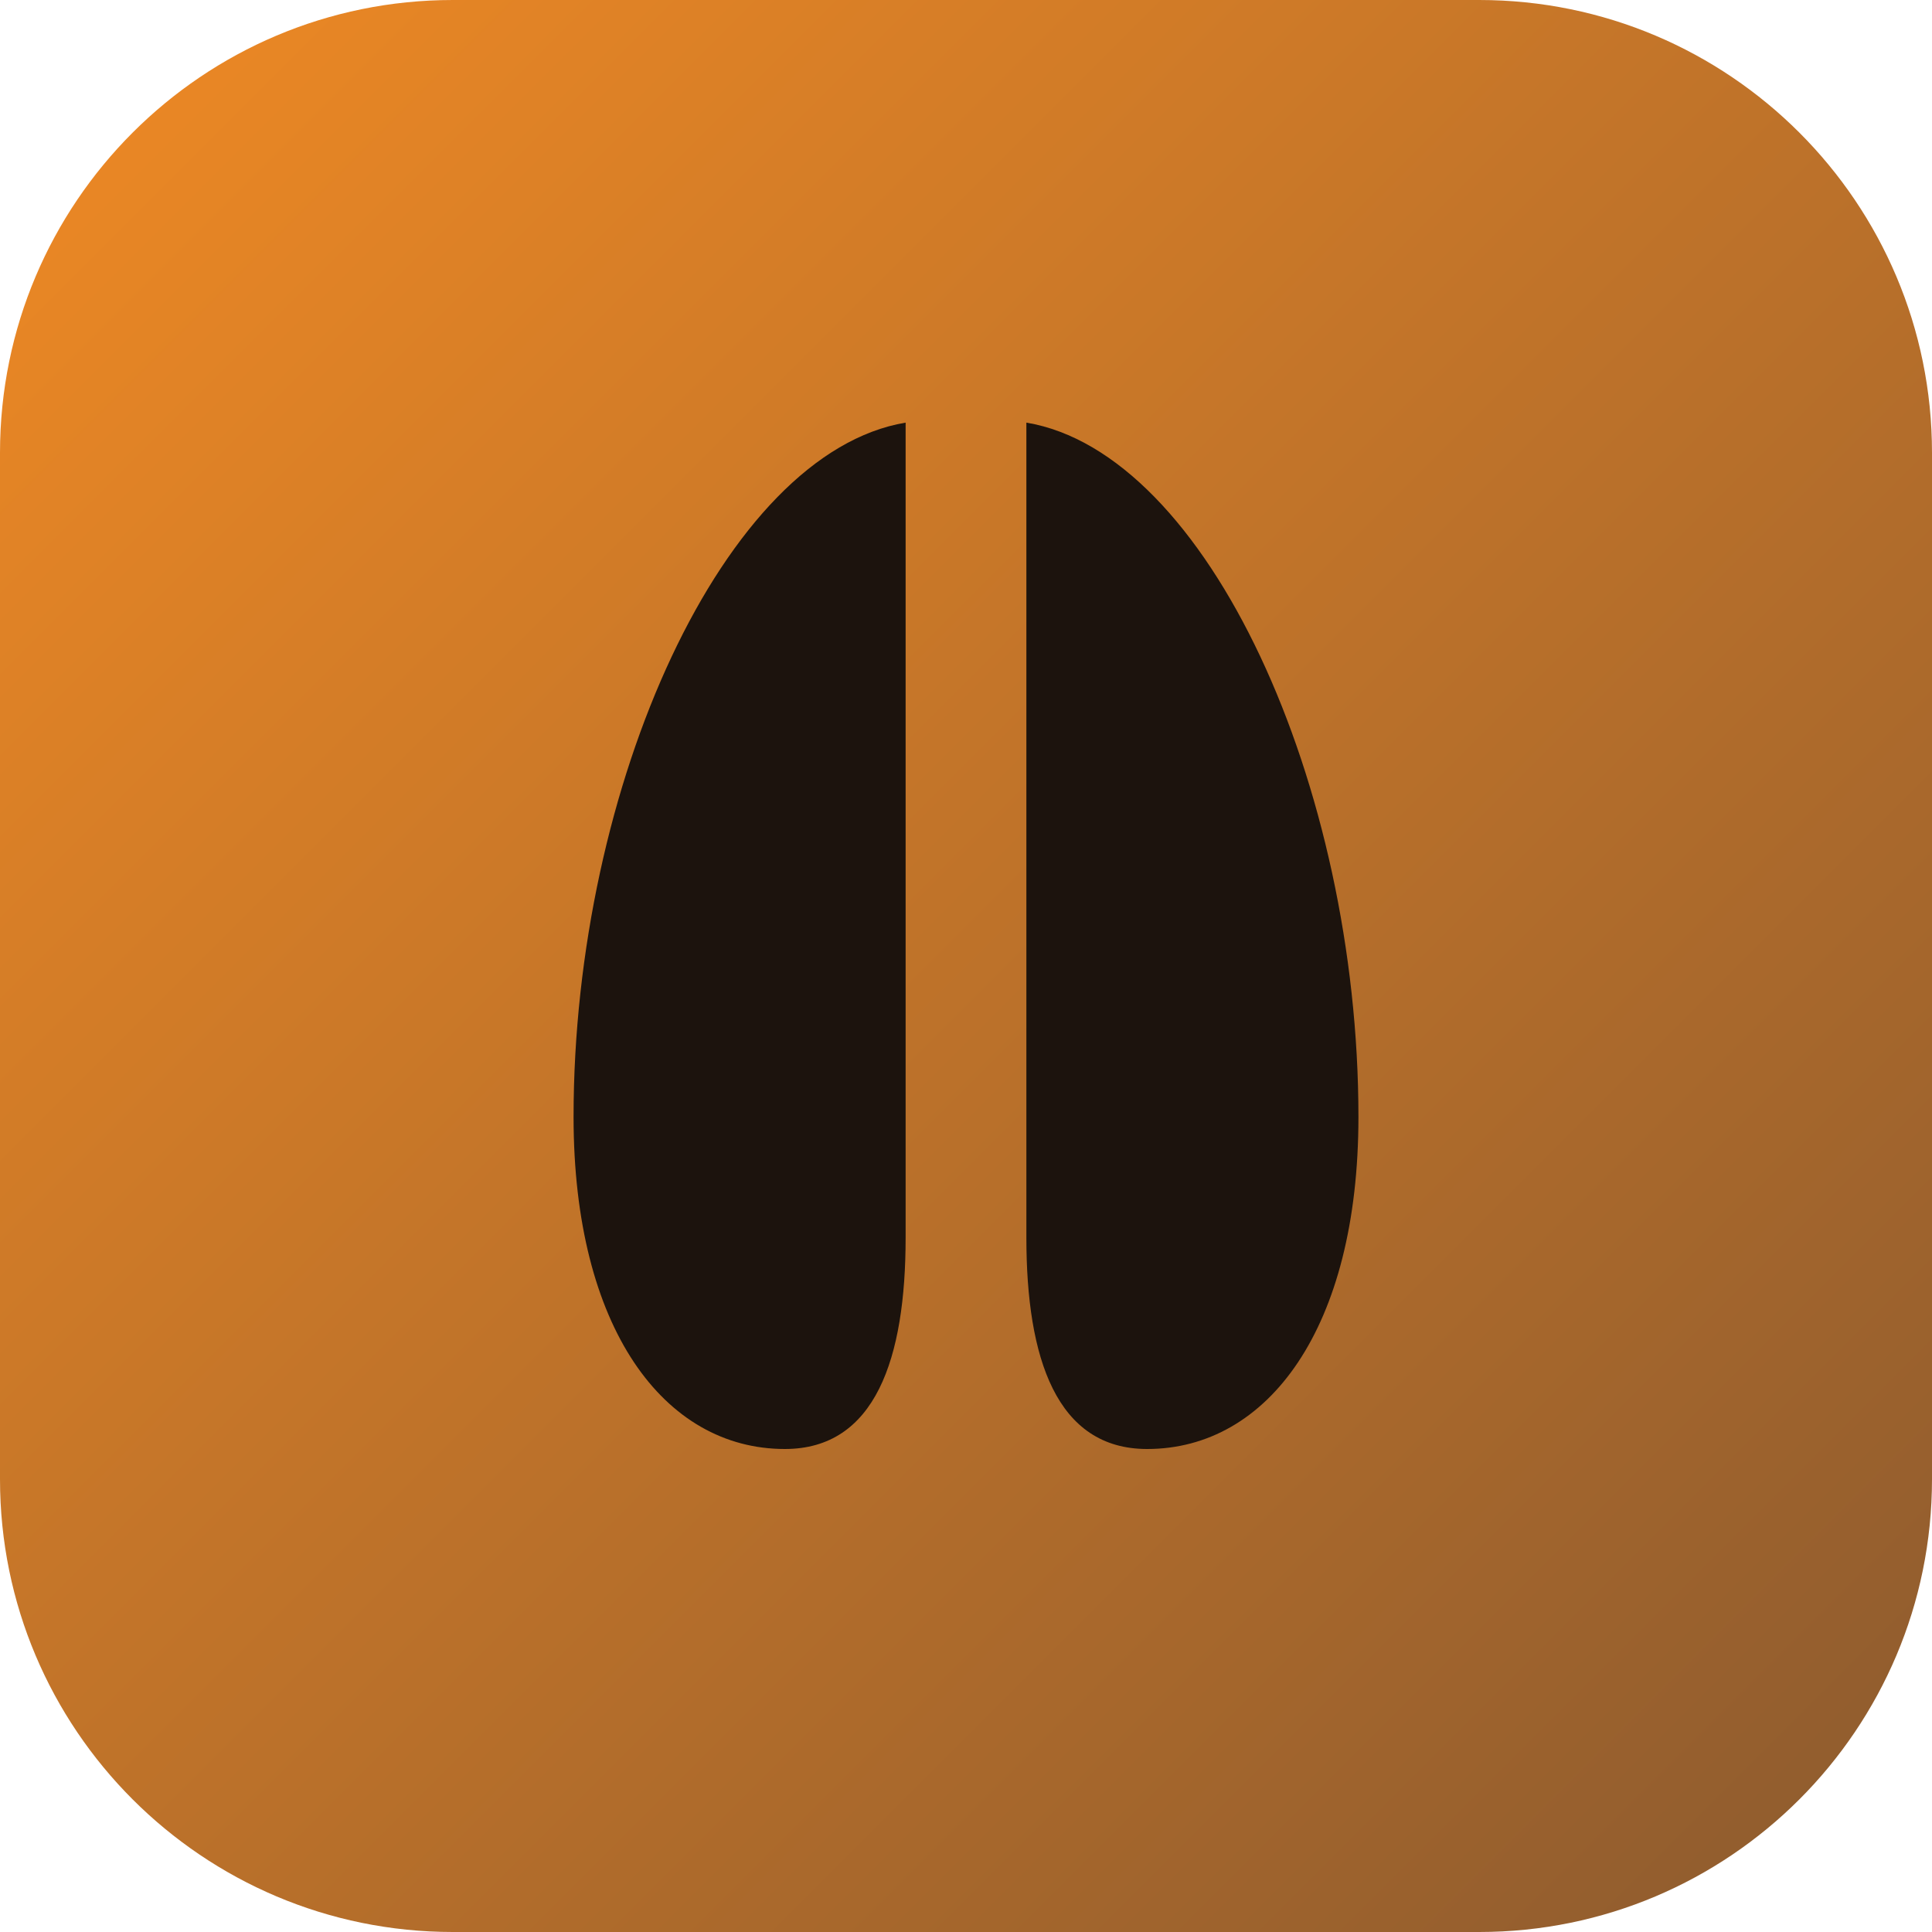
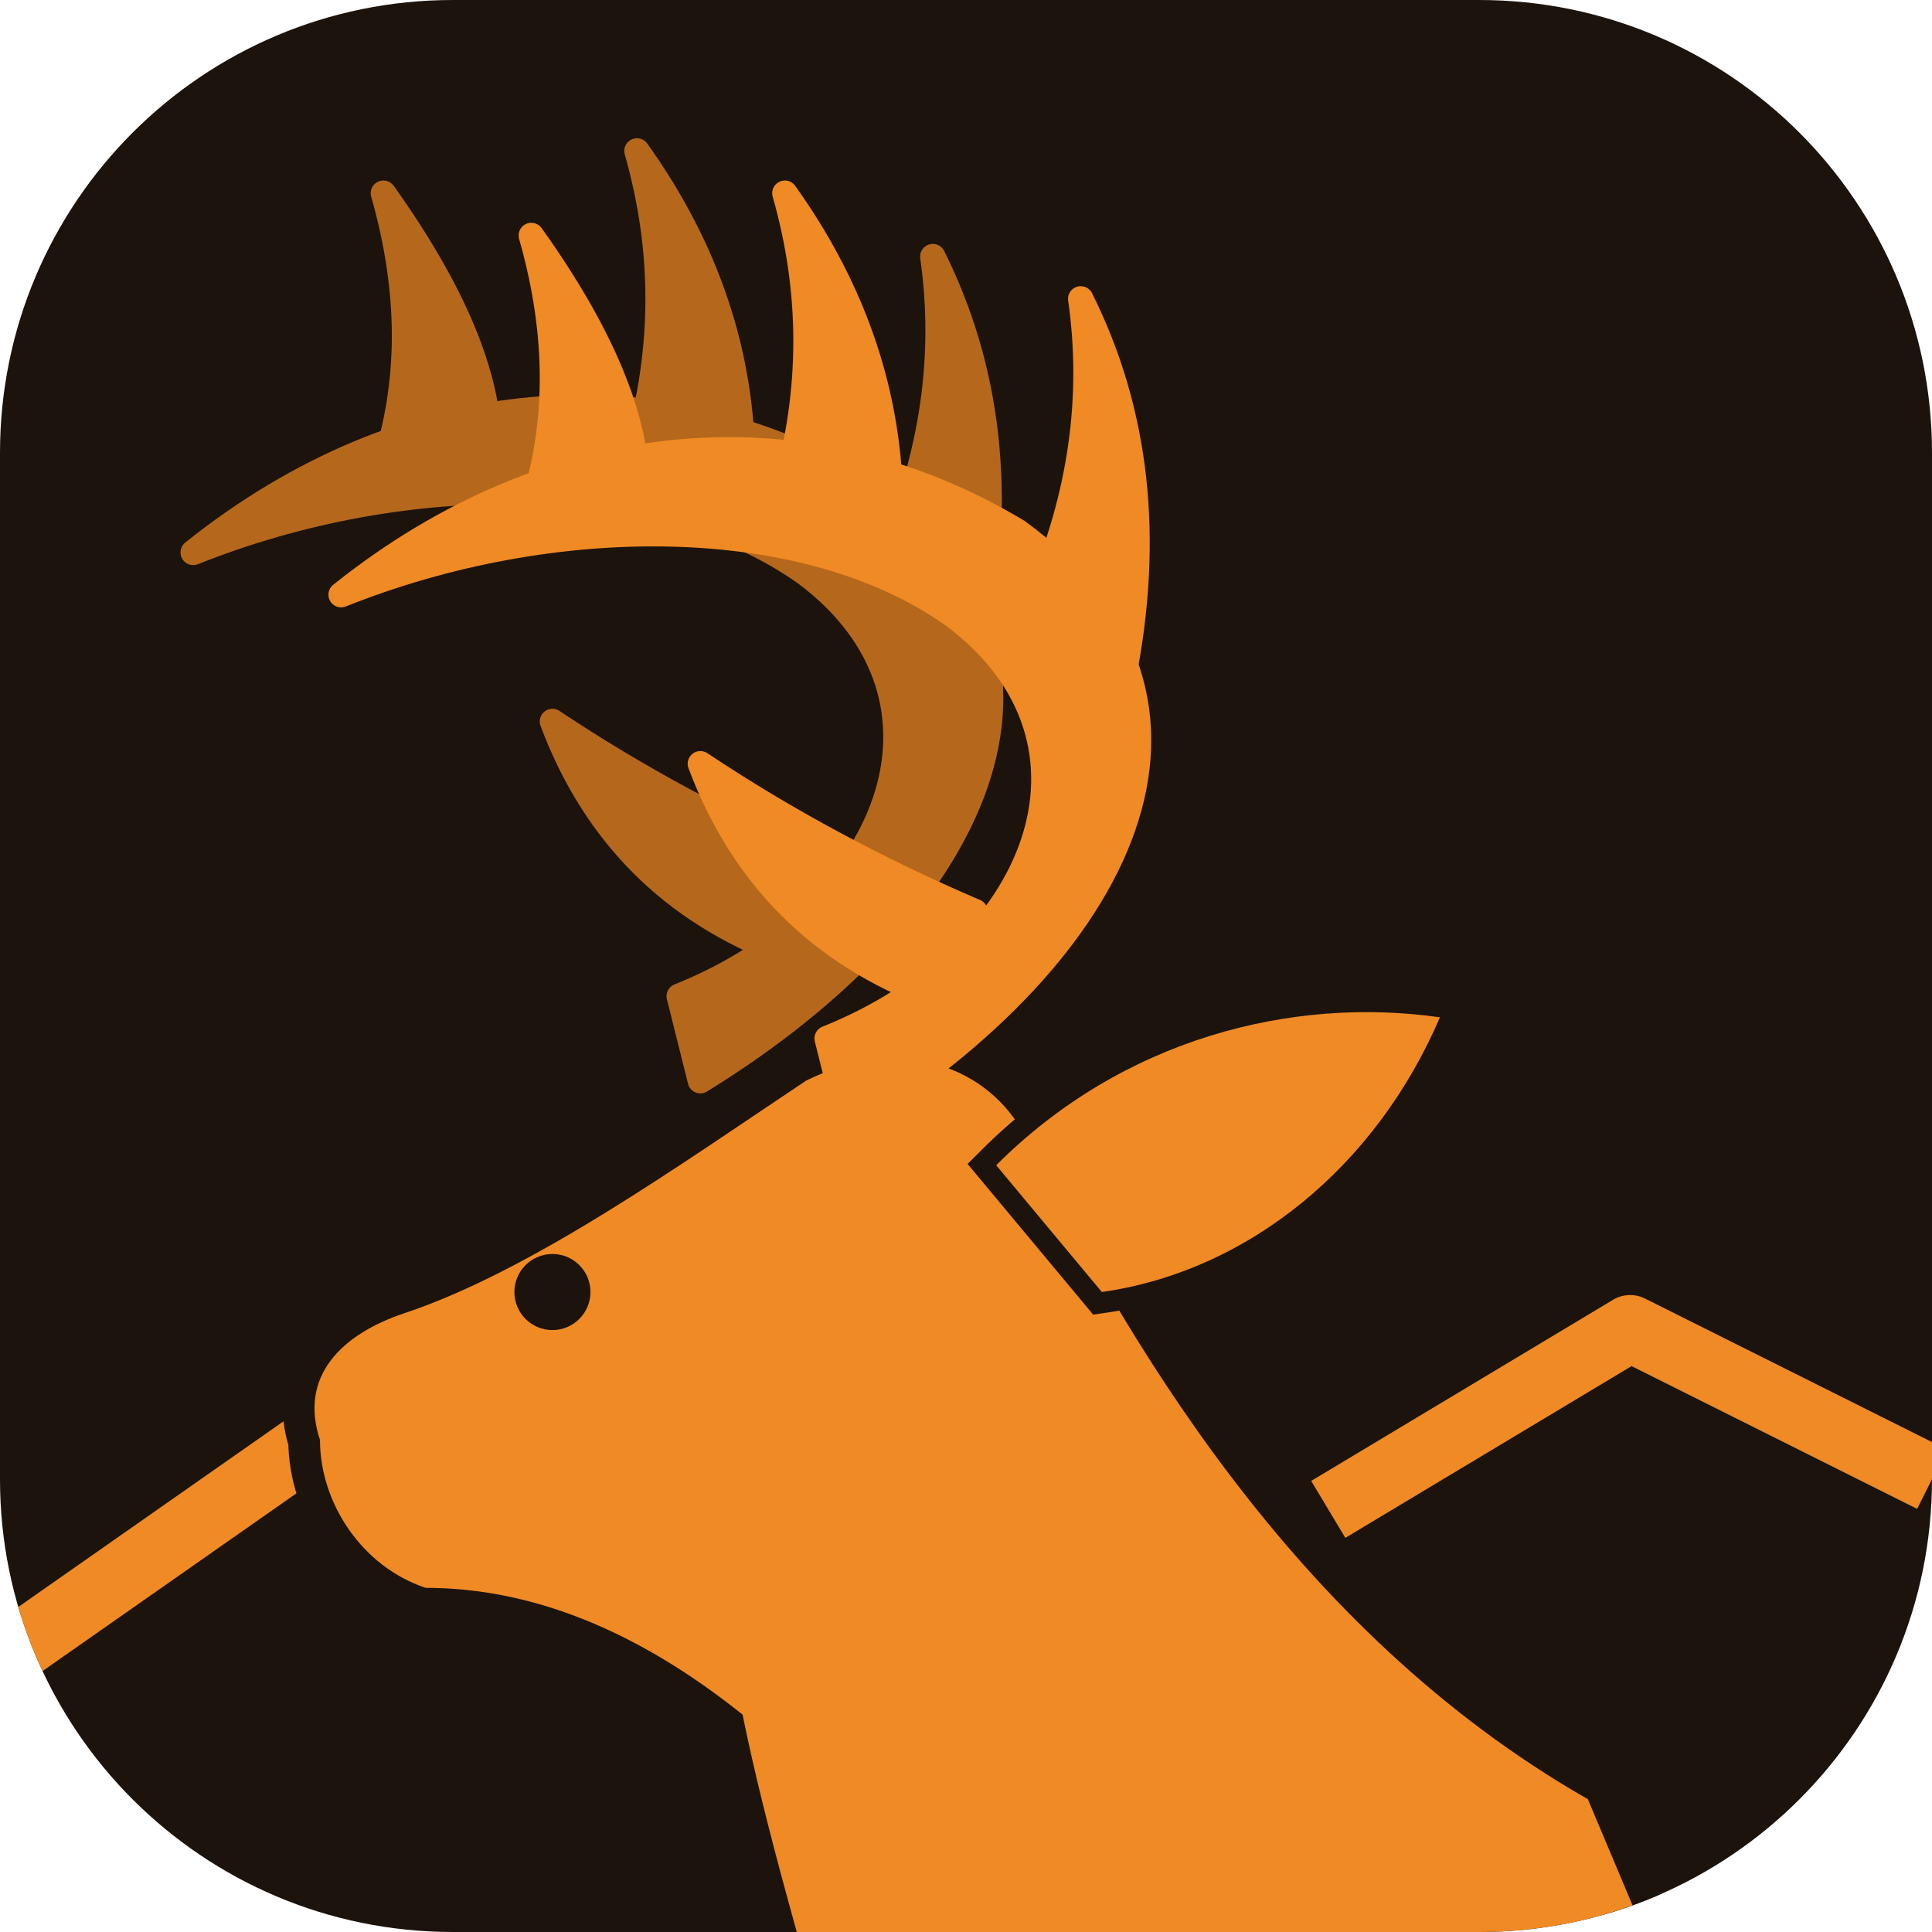
<svg xmlns="http://www.w3.org/2000/svg" viewBox="0 0 64 64">
+   <rect width="64" height="64" rx="15" fill="#1c130d" />
  <defs>
-     <linearGradient id="bg" x1="0" y1="0" x2="1" y2="1">
-       <stop offset="0" stop-color="#f08a24" />
-       <stop offset="1" stop-color="#8b5a2f" />
-     </linearGradient>
+     <clipPath id="tile">
+       <path d="M15 0H49A15 15 0 0 1 64 15V49A15 15 0 0 1 49 64H15A15 15 0 0 1 0 49V15A15 15 0 0 1 15 0Z" />
+     </clipPath>
+     <g id="antler">
+       <path d="M151 60C164 52 170 40 159 32 149 26 137 27 127 35 137 31 149 31 156 36 164 42 160 52 150 56Z" />
+       <path d="M155 54Q147 51 144 43 150 47 157 50Z" />
+       <path d="M160 35Q163 28 162 21 166 29 164 39Z" />
+       <path d="M148 30Q150 23 148 16 153 23 153 31Z" />
+       <path d="M136 31Q138 25 136 18 141 25 141 30Z" />
+     </g>
  </defs>
-   <rect width="64" height="64" rx="15" fill="url(#bg)" />
-   <path d="M30 14c-6 1-11 12-11 23 0 7 3 11 7 11 3 0 4-3 4-7V14Z" fill="#1c130d" />
-   <path d="M34 14c6 1 11 12 11 23 0 7-3 11-7 11-3 0-4-3-4-7V14Z" fill="#1c130d" />
+   <g clip-path="url(#tile)">
+     <path d="M0 55 10 48 22 52M44 50 54 44 64 49" fill="none" stroke="#f08a24" stroke-width="2.2" stroke-linejoin="round" />
+     <g transform="translate(5 5) scale(.7) translate(-118 -14)">
+       <use href="#antler" transform="translate(-7 -2)" fill="#b5681c" stroke="#b5681c" stroke-width="1.2" stroke-linejoin="round" />
+       <path d="M126 75C125 72 127 70 130 69 136 67 143 62 149 58 153 56 157 57 159 60 164 70 172 84 186 92L202 130H158C154 116 148 98 146 88 141 84 136 82 131 82 128 81 126 78 126 75Z" fill="#f08a24" stroke="#1c130d" stroke-width="3" paint-order="stroke" />
+       <path d="M158 62C164 56 172 54 179 55 176 62 170 67 163 68Z" fill="#f08a24" stroke="#1c130d" stroke-width="2" paint-order="stroke" />
+       <use href="#antler" fill="#f08a24" stroke="#f08a24" stroke-width="1.2" stroke-linejoin="round" />
+       <circle cx="137" cy="68" r="1.8" fill="#1c130d" />
+     </g>
+   </g>
</svg>
